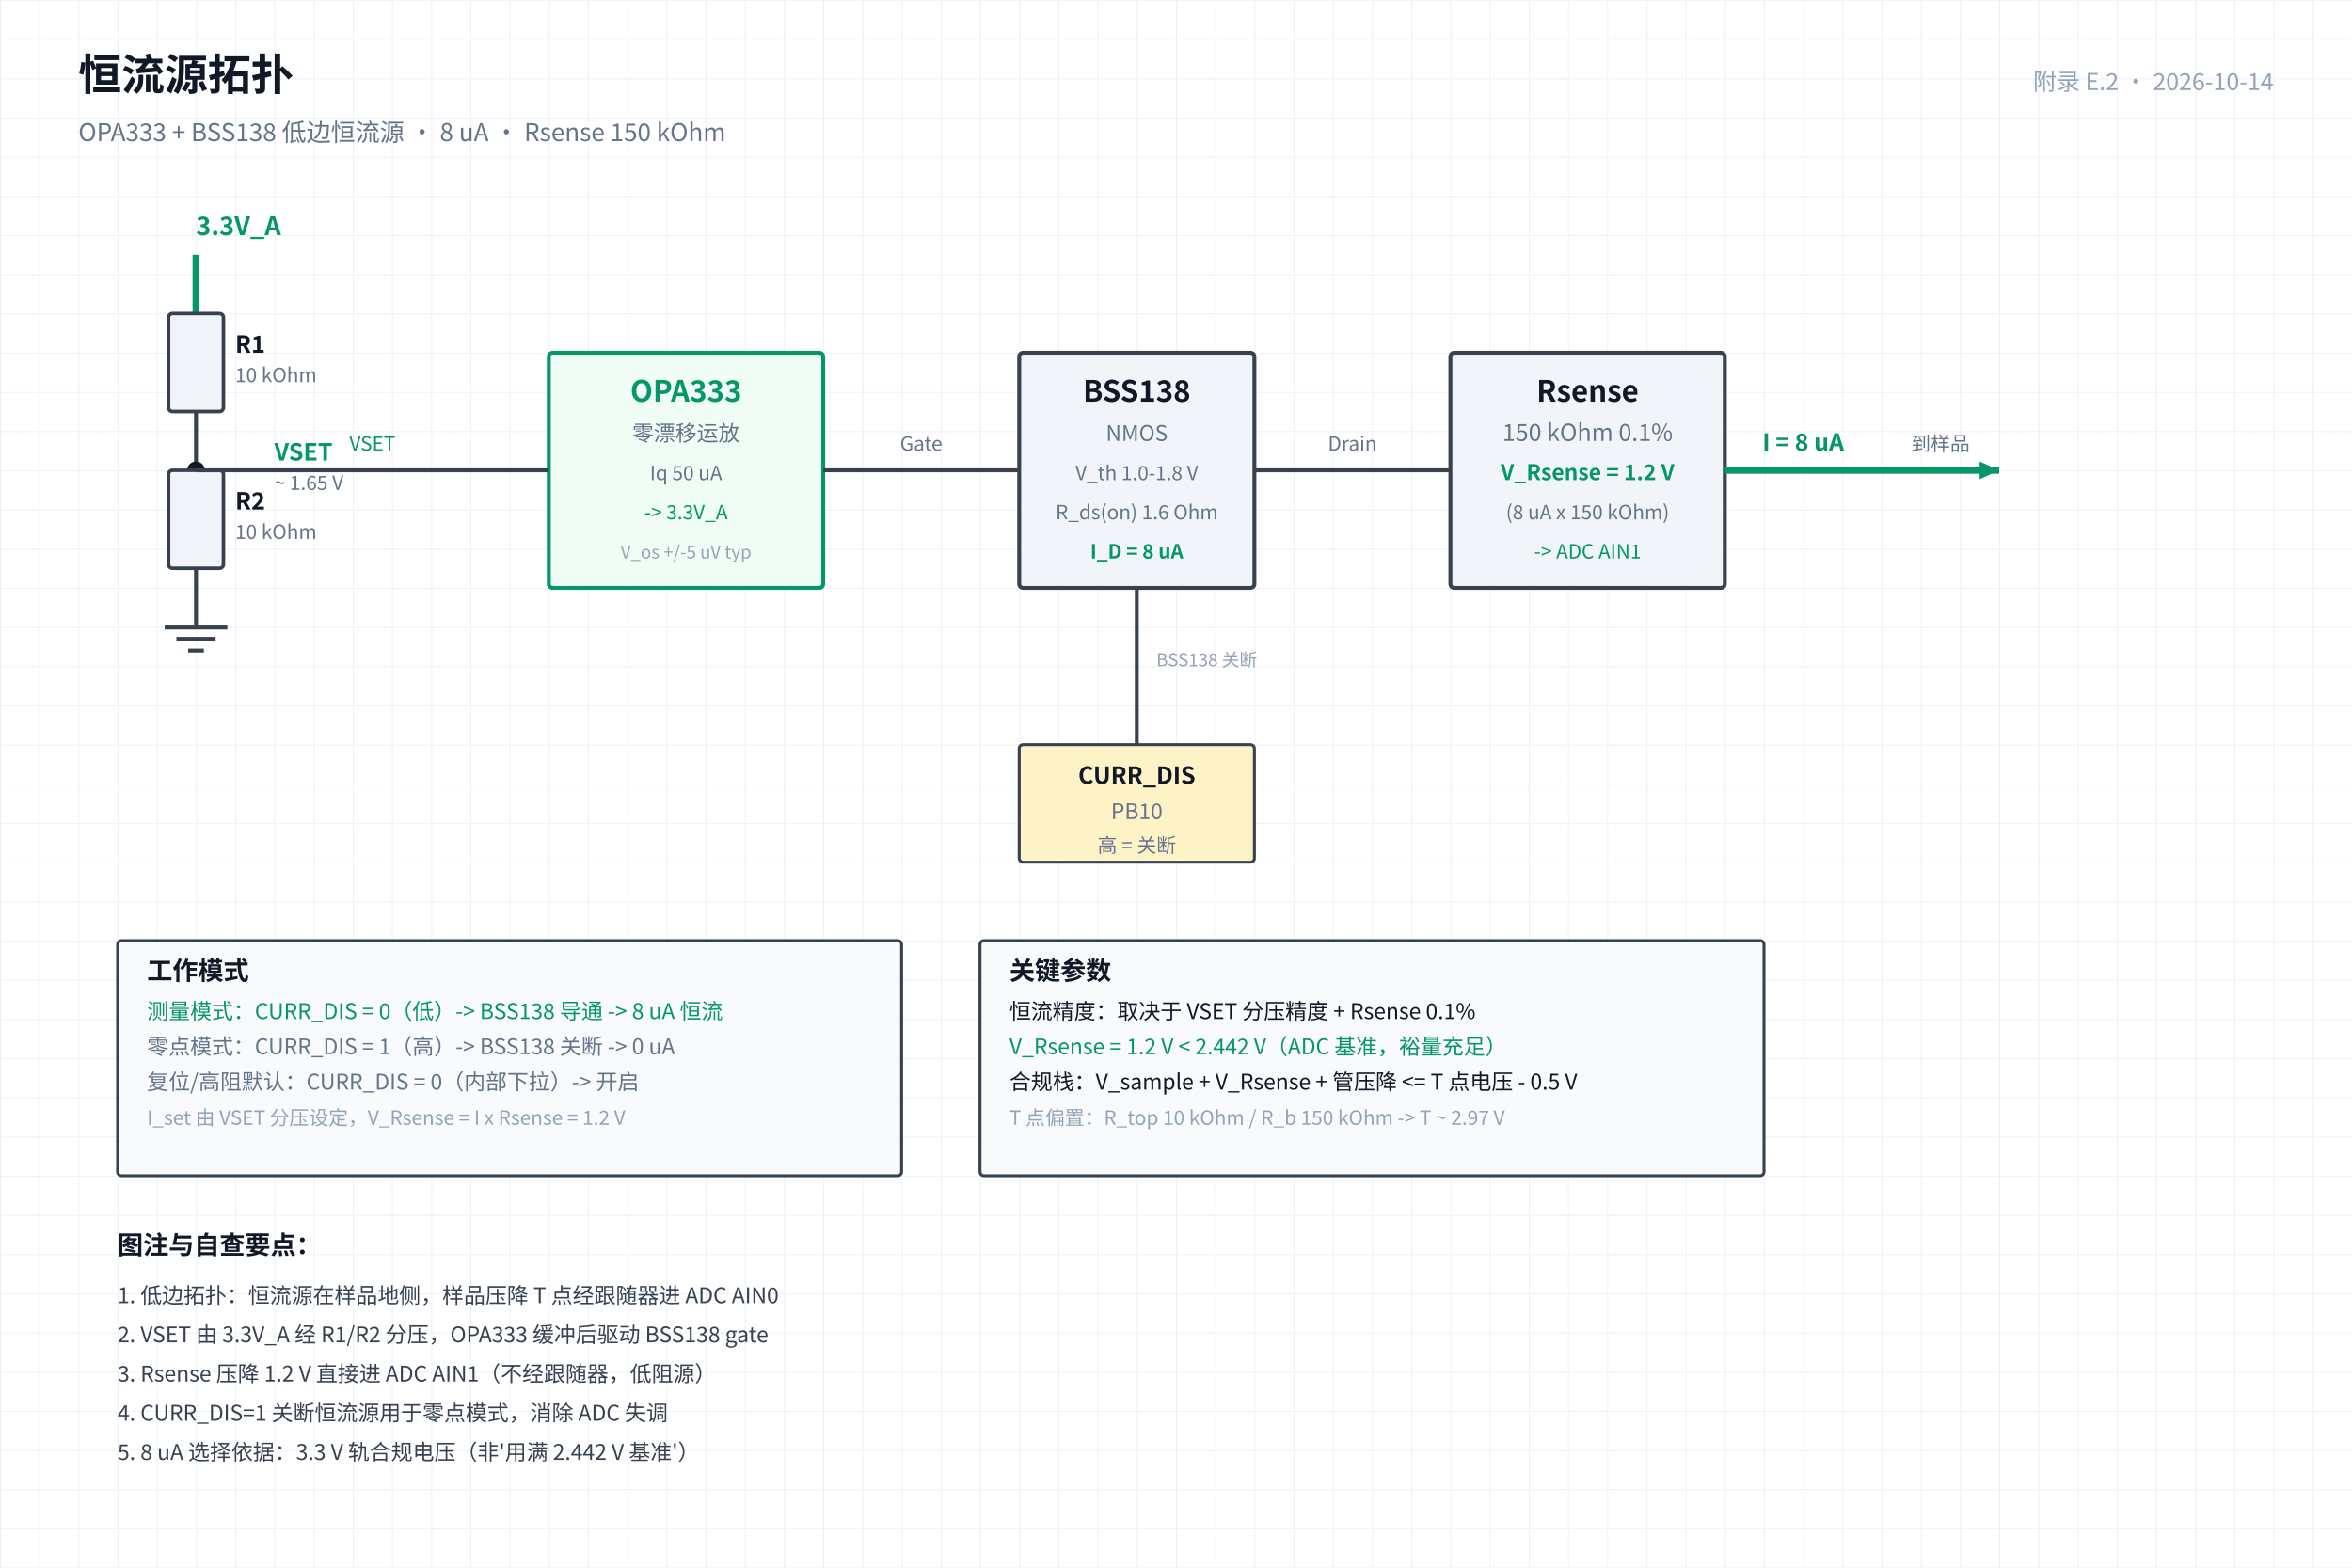
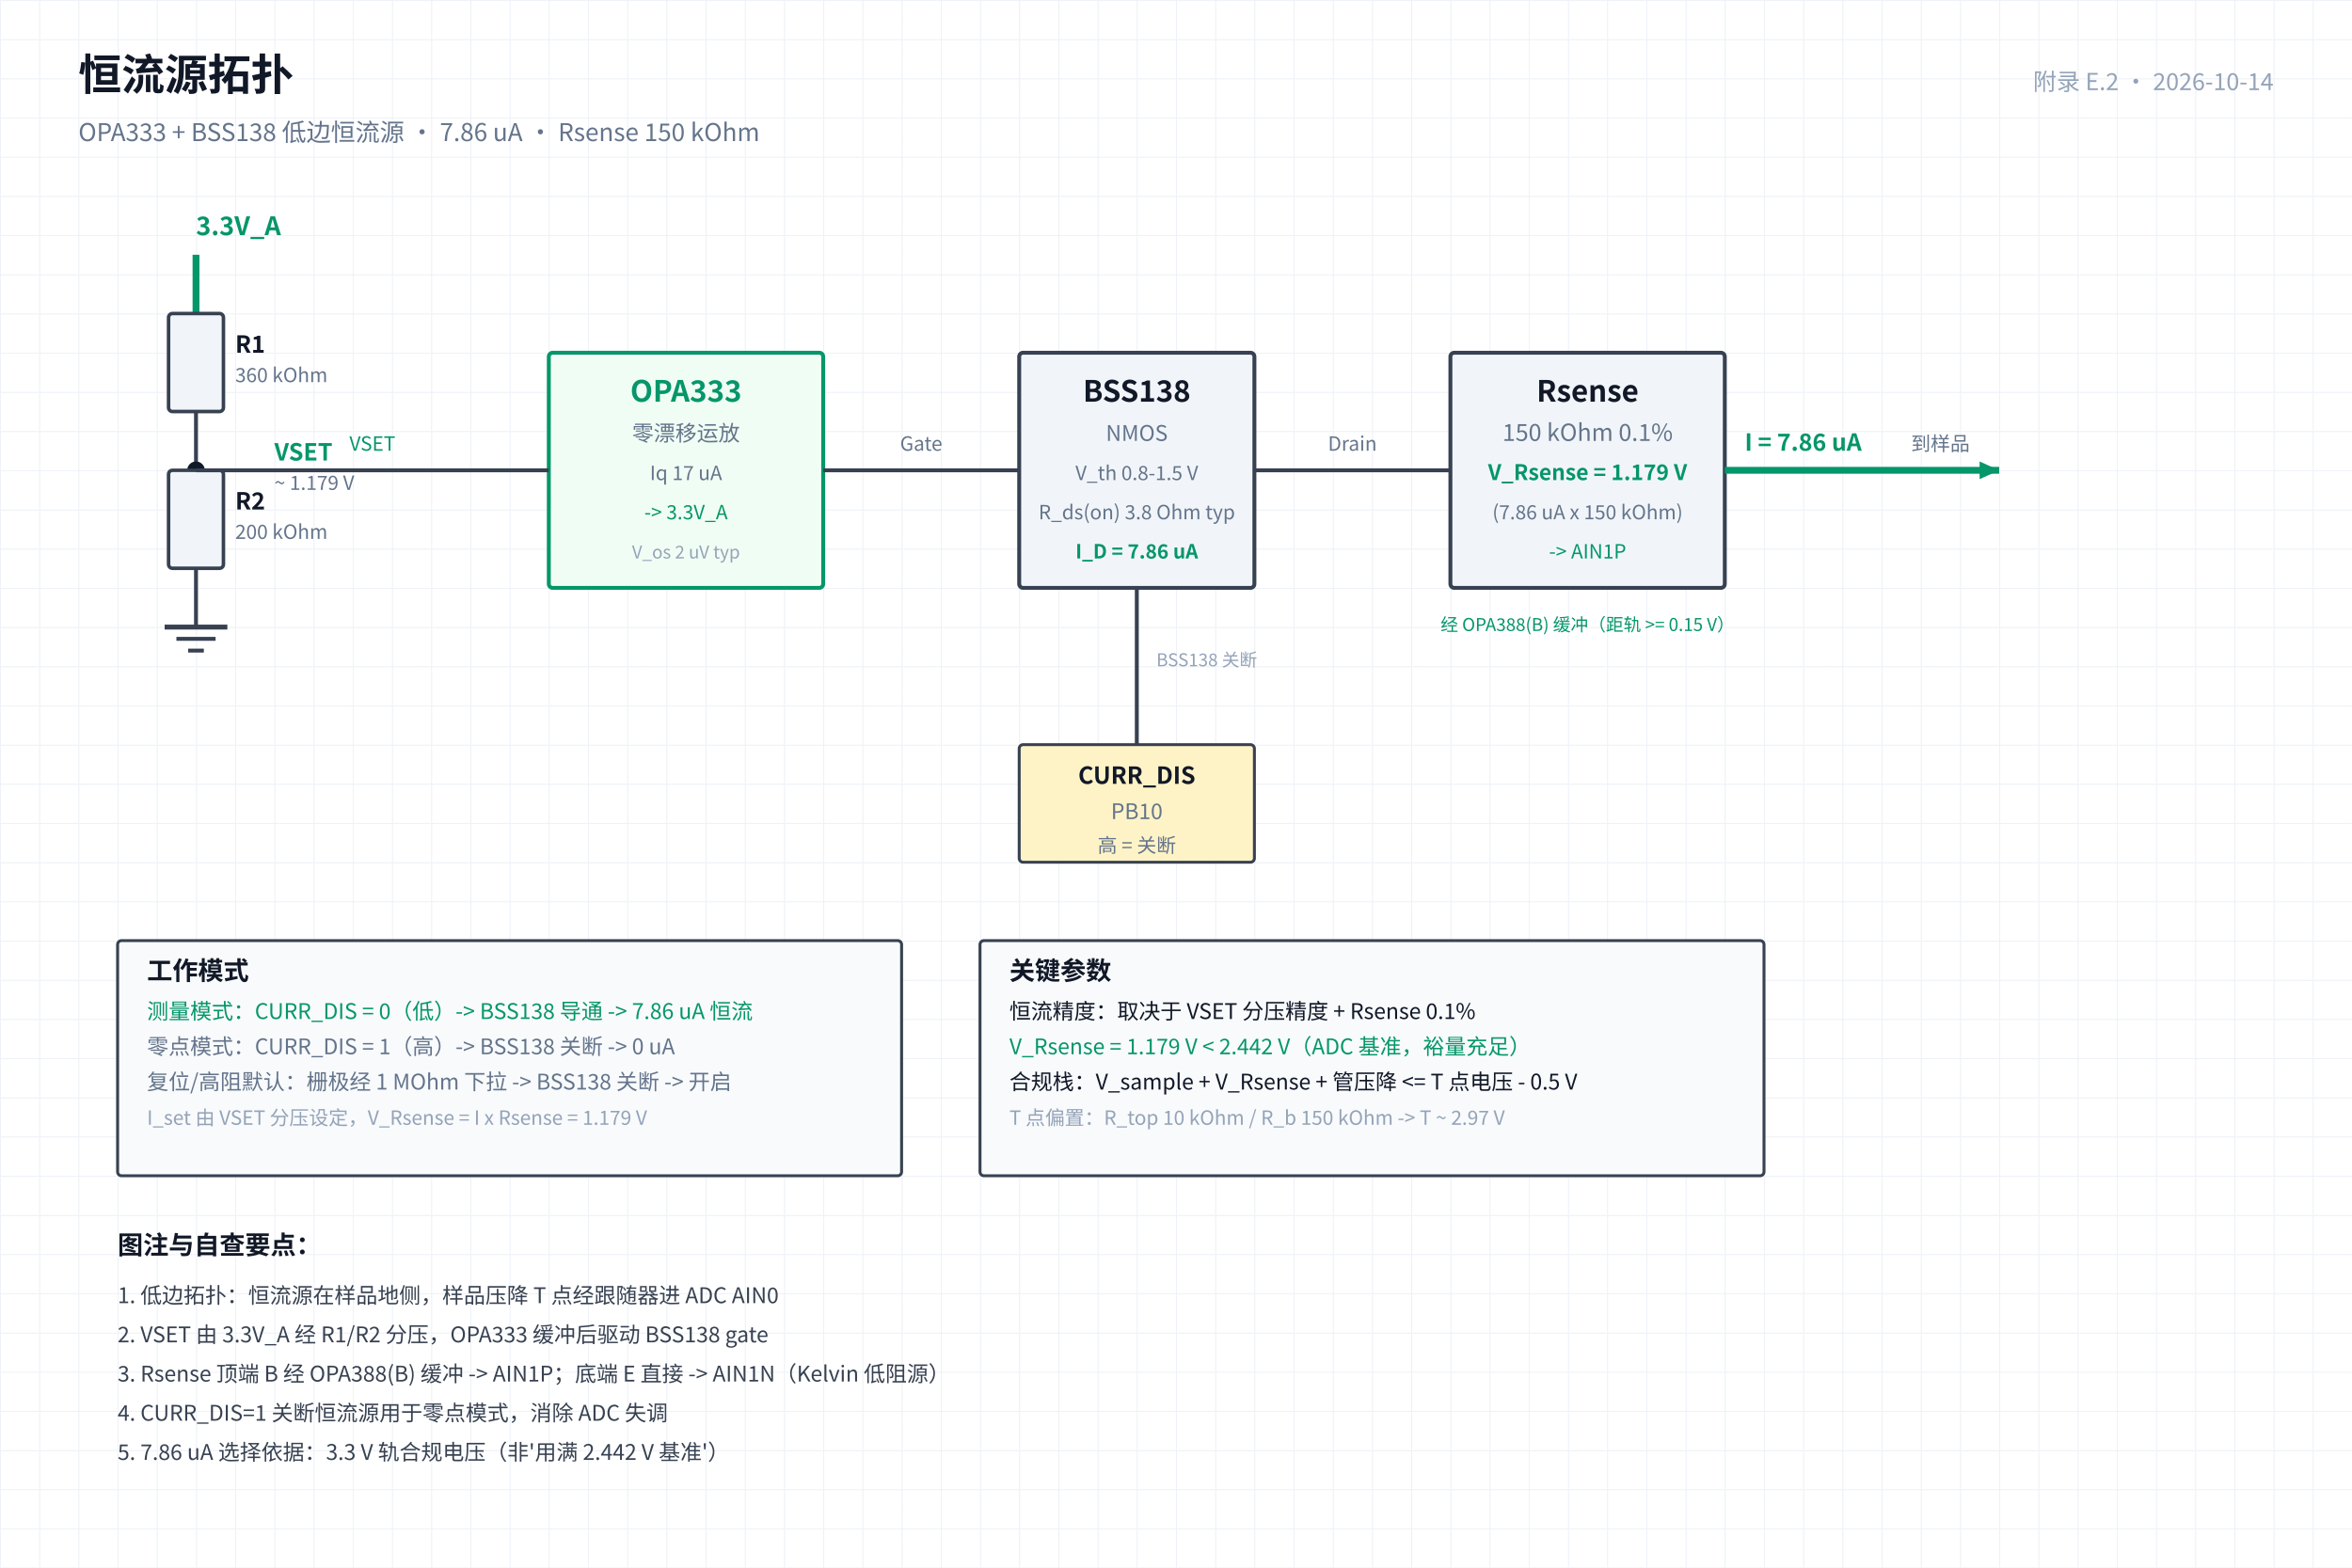
<svg xmlns="http://www.w3.org/2000/svg" width="1200" height="800" viewBox="0 0 1200 800" font-family="'Noto Sans CJK SC','Noto Sans SC','Source Han Sans SC','PingFang SC','Microsoft YaHei',sans-serif">
  <style>
  .w   { stroke:#374151; stroke-width:2;   fill:none }
  .wr  { stroke:#374151; stroke-width:2.5; fill:none }
  .sym { stroke:#374151; stroke-width:1.8; fill:none; stroke-linejoin:round }
  .p   { stroke:#7c3aed; stroke-width:1.8; fill:none; stroke-dasharray:6,4 }
  .gw  { stroke:#059669; stroke-width:3.5; fill:none }
  .ow  { stroke:#ea580c; stroke-width:3.5; fill:none }
  .gd  { stroke:#9ca3af; stroke-width:2;   fill:none; stroke-dasharray:5,4 }
</style>
  <defs>
    <pattern id="grid" width="20" height="20" patternUnits="userSpaceOnUse">
      <path d="M20,0 L0,0 0,20" fill="none" stroke="#eef2f7" stroke-width="1" />
    </pattern>
    <marker id="arrG" markerUnits="userSpaceOnUse" markerWidth="12" markerHeight="11" refX="10" refY="4.5" orient="auto">
      <path d="M0,0 L10,4.5 L0,9 z" fill="#059669" />
    </marker>
    <marker id="arrO" markerUnits="userSpaceOnUse" markerWidth="12" markerHeight="11" refX="10" refY="4.5" orient="auto">
      <path d="M0,0 L10,4.5 L0,9 z" fill="#ea580c" />
    </marker>
    <marker id="arrB" markerUnits="userSpaceOnUse" markerWidth="12" markerHeight="11" refX="10" refY="4.5" orient="auto">
      <path d="M0,0 L10,4.5 L0,9 z" fill="#2563eb" />
    </marker>
    <marker id="arrK" markerUnits="userSpaceOnUse" markerWidth="12" markerHeight="11" refX="10" refY="4.5" orient="auto">
      <path d="M0,0 L10,4.5 L0,9 z" fill="#374151" />
    </marker>
  </defs>
  <rect x="0" y="0" width="1200" height="800" fill="#ffffff" />
  <rect x="0" y="0" width="1200" height="800" fill="url(#grid)" />
  <text x="40" y="46" font-size="22" font-weight="bold" fill="#111827">恒流源拓扑</text>
-   <text x="40" y="72" font-size="12.5" fill="#64748b">OPA333 + BSS138 低边恒流源 · 8 uA · Rsense 150 kOhm</text>
+   <text x="40" y="72" font-size="12.5" fill="#64748b">OPA333 + BSS138 低边恒流源 · 7.86 uA · Rsense 150 kOhm</text>
  <text x="1160" y="46" font-size="12" fill="#94a3b8" text-anchor="end">附录 E.2 · 2026-10-14</text>
  <text x="100" y="120" font-size="13" font-weight="bold" fill="#059669">3.3V_A</text>
  <line x1="100" y1="130" x2="100" y2="160" class="gw" />
  <rect x="86" y="160" width="28" height="50" rx="2" fill="#f1f5f9" stroke="#374151" stroke-width="1.8" />
  <text x="120" y="180" font-size="12" font-weight="bold" fill="#111827">R1</text>
-   <text x="120" y="195" font-size="10" fill="#64748b">10 kOhm</text>
+   <text x="120" y="195" font-size="10" fill="#64748b">360 kOhm</text>
  <line x1="100" y1="210" x2="100" y2="240" class="w" />
  <circle cx="100" cy="240" r="4.5" fill="#111827" />
  <rect x="86" y="240" width="28" height="50" rx="2" fill="#f1f5f9" stroke="#374151" stroke-width="1.8" />
  <text x="120" y="260" font-size="12" font-weight="bold" fill="#111827">R2</text>
-   <text x="120" y="275" font-size="10" fill="#64748b">10 kOhm</text>
+   <text x="120" y="275" font-size="10" fill="#64748b">200 kOhm</text>
  <line x1="100" y1="290" x2="100" y2="320" class="w" />
  <line x1="84" y1="320" x2="116" y2="320" stroke="#374151" stroke-width="2.5" fill="none" />
  <line x1="90" y1="326" x2="110" y2="326" stroke="#374151" stroke-width="2" fill="none" />
  <line x1="96" y1="332" x2="104" y2="332" stroke="#374151" stroke-width="2" fill="none" />
  <text x="140" y="235" font-size="12" font-weight="bold" fill="#059669">VSET</text>
-   <text x="140" y="250" font-size="10" fill="#64748b">~ 1.65 V</text>
+   <text x="140" y="250" font-size="10" fill="#64748b">~ 1.179 V</text>
  <rect x="280" y="180" width="140" height="120" rx="2" fill="#f0fdf4" stroke="#059669" stroke-width="2" />
  <text x="350" y="205" font-size="15" font-weight="bold" fill="#059669" text-anchor="middle">OPA333</text>
  <text x="350" y="225" font-size="11" fill="#64748b" text-anchor="middle">零漂移运放</text>
-   <text x="350" y="245" font-size="10" fill="#64748b" text-anchor="middle">Iq 50 uA</text>
+   <text x="350" y="245" font-size="10" fill="#64748b" text-anchor="middle">Iq 17 uA</text>
  <text x="350" y="265" font-size="10" fill="#059669" text-anchor="middle">-&gt; 3.3V_A</text>
-   <text x="350" y="285" font-size="9" fill="#94a3b8" text-anchor="middle">V_os +/-5 uV typ</text>
+   <text x="350" y="285" font-size="9" fill="#94a3b8" text-anchor="middle">V_os 2 uV typ</text>
  <line x1="100" y1="240" x2="280" y2="240" class="w" />
  <text x="190" y="230" font-size="10" fill="#059669" text-anchor="middle">VSET</text>
  <rect x="520" y="180" width="120" height="120" rx="2" fill="#f1f5f9" stroke="#374151" stroke-width="2" />
  <text x="580" y="205" font-size="15" font-weight="bold" fill="#111827" text-anchor="middle">BSS138</text>
  <text x="580" y="225" font-size="11" fill="#64748b" text-anchor="middle">NMOS</text>
-   <text x="580" y="245" font-size="10" fill="#64748b" text-anchor="middle">V_th 1.0-1.8 V</text>
-   <text x="580" y="265" font-size="10" fill="#64748b" text-anchor="middle">R_ds(on) 1.6 Ohm</text>
-   <text x="580" y="285" font-size="10" font-weight="bold" fill="#059669" text-anchor="middle">I_D = 8 uA</text>
+   <text x="580" y="245" font-size="10" fill="#64748b" text-anchor="middle">V_th 0.8-1.5 V</text>
+   <text x="580" y="265" font-size="10" fill="#64748b" text-anchor="middle">R_ds(on) 3.8 Ohm typ</text>
+   <text x="580" y="285" font-size="10" font-weight="bold" fill="#059669" text-anchor="middle">I_D = 7.86 uA</text>
  <line x1="420" y1="240" x2="520" y2="240" class="w" />
  <text x="470" y="230" font-size="10" fill="#64748b" text-anchor="middle">Gate</text>
  <rect x="740" y="180" width="140" height="120" rx="2" fill="#f1f5f9" stroke="#374151" stroke-width="2" />
  <text x="810" y="205" font-size="15" font-weight="bold" fill="#111827" text-anchor="middle">Rsense</text>
  <text x="810" y="225" font-size="12" fill="#64748b" text-anchor="middle">150 kOhm 0.1%</text>
-   <text x="810" y="245" font-size="11" font-weight="bold" fill="#059669" text-anchor="middle">V_Rsense = 1.2 V</text>
-   <text x="810" y="265" font-size="10" fill="#64748b" text-anchor="middle">(8 uA x 150 kOhm)</text>
-   <text x="810" y="285" font-size="10" fill="#059669" text-anchor="middle">-&gt; ADC AIN1</text>
+   <text x="810" y="245" font-size="11" font-weight="bold" fill="#059669" text-anchor="middle">V_Rsense = 1.179 V</text>
+   <text x="810" y="265" font-size="10" fill="#64748b" text-anchor="middle">(7.86 uA x 150 kOhm)</text>
+   <text x="810" y="285" font-size="10" fill="#059669" text-anchor="middle">-&gt; AIN1P</text>
+   <text x="810" y="322" font-size="9" fill="#059669" text-anchor="middle">经 OPA388(B) 缓冲（距轨 &gt;= 0.15 V）</text>
  <line x1="640" y1="240" x2="740" y2="240" class="w" />
  <text x="690" y="230" font-size="10" fill="#64748b" text-anchor="middle">Drain</text>
  <line x1="880" y1="240" x2="960" y2="240" class="gw" />
-   <text x="920" y="230" font-size="12" font-weight="bold" fill="#059669" text-anchor="middle">I = 8 uA</text>
+   <text x="920" y="230" font-size="12" font-weight="bold" fill="#059669" text-anchor="middle">I = 7.86 uA</text>
  <line x1="960" y1="240" x2="1020" y2="240" class="gw" marker-end="url(#arrG)" />
  <text x="990" y="230" font-size="10" fill="#64748b" text-anchor="middle">到样品</text>
  <rect x="520" y="380" width="120" height="60" rx="2" fill="#fef3c7" stroke="#374151" stroke-width="1.5" />
  <text x="580" y="400" font-size="12" font-weight="bold" fill="#111827" text-anchor="middle">CURR_DIS</text>
  <text x="580" y="418" font-size="11" fill="#64748b" text-anchor="middle">PB10</text>
  <text x="580" y="435" font-size="10" fill="#64748b" text-anchor="middle">高 = 关断</text>
  <line x1="580" y1="380" x2="580" y2="300" class="w" />
  <text x="590" y="340" font-size="9" fill="#94a3b8">BSS138 关断</text>
  <rect x="60" y="480" width="400" height="120" rx="2" fill="#f8fafc" stroke="#374151" stroke-width="1.5" />
  <text x="75" y="500" font-size="13" font-weight="bold" fill="#111827">工作模式</text>
-   <text x="75" y="520" font-size="11" fill="#059669">测量模式：CURR_DIS = 0（低）-&gt; BSS138 导通 -&gt; 8 uA 恒流</text>
+   <text x="75" y="520" font-size="11" fill="#059669">测量模式：CURR_DIS = 0（低）-&gt; BSS138 导通 -&gt; 7.86 uA 恒流</text>
  <text x="75" y="538" font-size="11" fill="#64748b">零点模式：CURR_DIS = 1（高）-&gt; BSS138 关断 -&gt; 0 uA</text>
-   <text x="75" y="556" font-size="11" fill="#64748b">复位/高阻默认：CURR_DIS = 0（内部下拉）-&gt; 开启</text>
-   <text x="75" y="574" font-size="10" fill="#94a3b8">I_set 由 VSET 分压设定，V_Rsense = I x Rsense = 1.2 V</text>
+   <text x="75" y="556" font-size="11" fill="#64748b">复位/高阻默认：栅极经 1 MOhm 下拉 -&gt; BSS138 关断 -&gt; 开启</text>
+   <text x="75" y="574" font-size="10" fill="#94a3b8">I_set 由 VSET 分压设定，V_Rsense = I x Rsense = 1.179 V</text>
  <rect x="500" y="480" width="400" height="120" rx="2" fill="#f8fafc" stroke="#374151" stroke-width="1.5" />
  <text x="515" y="500" font-size="13" font-weight="bold" fill="#111827">关键参数</text>
  <text x="515" y="520" font-size="11" fill="#111827">恒流精度：取决于 VSET 分压精度 + Rsense 0.1%</text>
-   <text x="515" y="538" font-size="11" fill="#059669">V_Rsense = 1.2 V &lt; 2.442 V（ADC 基准，裕量充足）</text>
+   <text x="515" y="538" font-size="11" fill="#059669">V_Rsense = 1.179 V &lt; 2.442 V（ADC 基准，裕量充足）</text>
  <text x="515" y="556" font-size="11" fill="#111827">合规栈：V_sample + V_Rsense + 管压降 &lt;= T 点电压 - 0.5 V</text>
  <text x="515" y="574" font-size="10" fill="#94a3b8">T 点偏置：R_top 10 kOhm / R_b 150 kOhm -&gt; T ~ 2.97 V</text>
  <text x="60" y="640" font-size="13" font-weight="bold" fill="#111827">图注与自查要点：</text>
  <text x="60" y="665" font-size="11" fill="#374151">1. 低边拓扑：恒流源在样品地侧，样品压降 T 点经跟随器进 ADC AIN0</text>
  <text x="60" y="685" font-size="11" fill="#374151">2. VSET 由 3.3V_A 经 R1/R2 分压，OPA333 缓冲后驱动 BSS138 gate</text>
-   <text x="60" y="705" font-size="11" fill="#374151">3. Rsense 压降 1.2 V 直接进 ADC AIN1（不经跟随器，低阻源）</text>
+   <text x="60" y="705" font-size="11" fill="#374151">3. Rsense 顶端 B 经 OPA388(B) 缓冲 -&gt; AIN1P；底端 E 直接 -&gt; AIN1N（Kelvin 低阻源）</text>
  <text x="60" y="725" font-size="11" fill="#374151">4. CURR_DIS=1 关断恒流源用于零点模式，消除 ADC 失调</text>
-   <text x="60" y="745" font-size="11" fill="#374151">5. 8 uA 选择依据：3.3 V 轨合规电压（非'用满 2.442 V 基准'）</text>
+   <text x="60" y="745" font-size="11" fill="#374151">5. 7.86 uA 选择依据：3.3 V 轨合规电压（非'用满 2.442 V 基准'）</text>
</svg>
